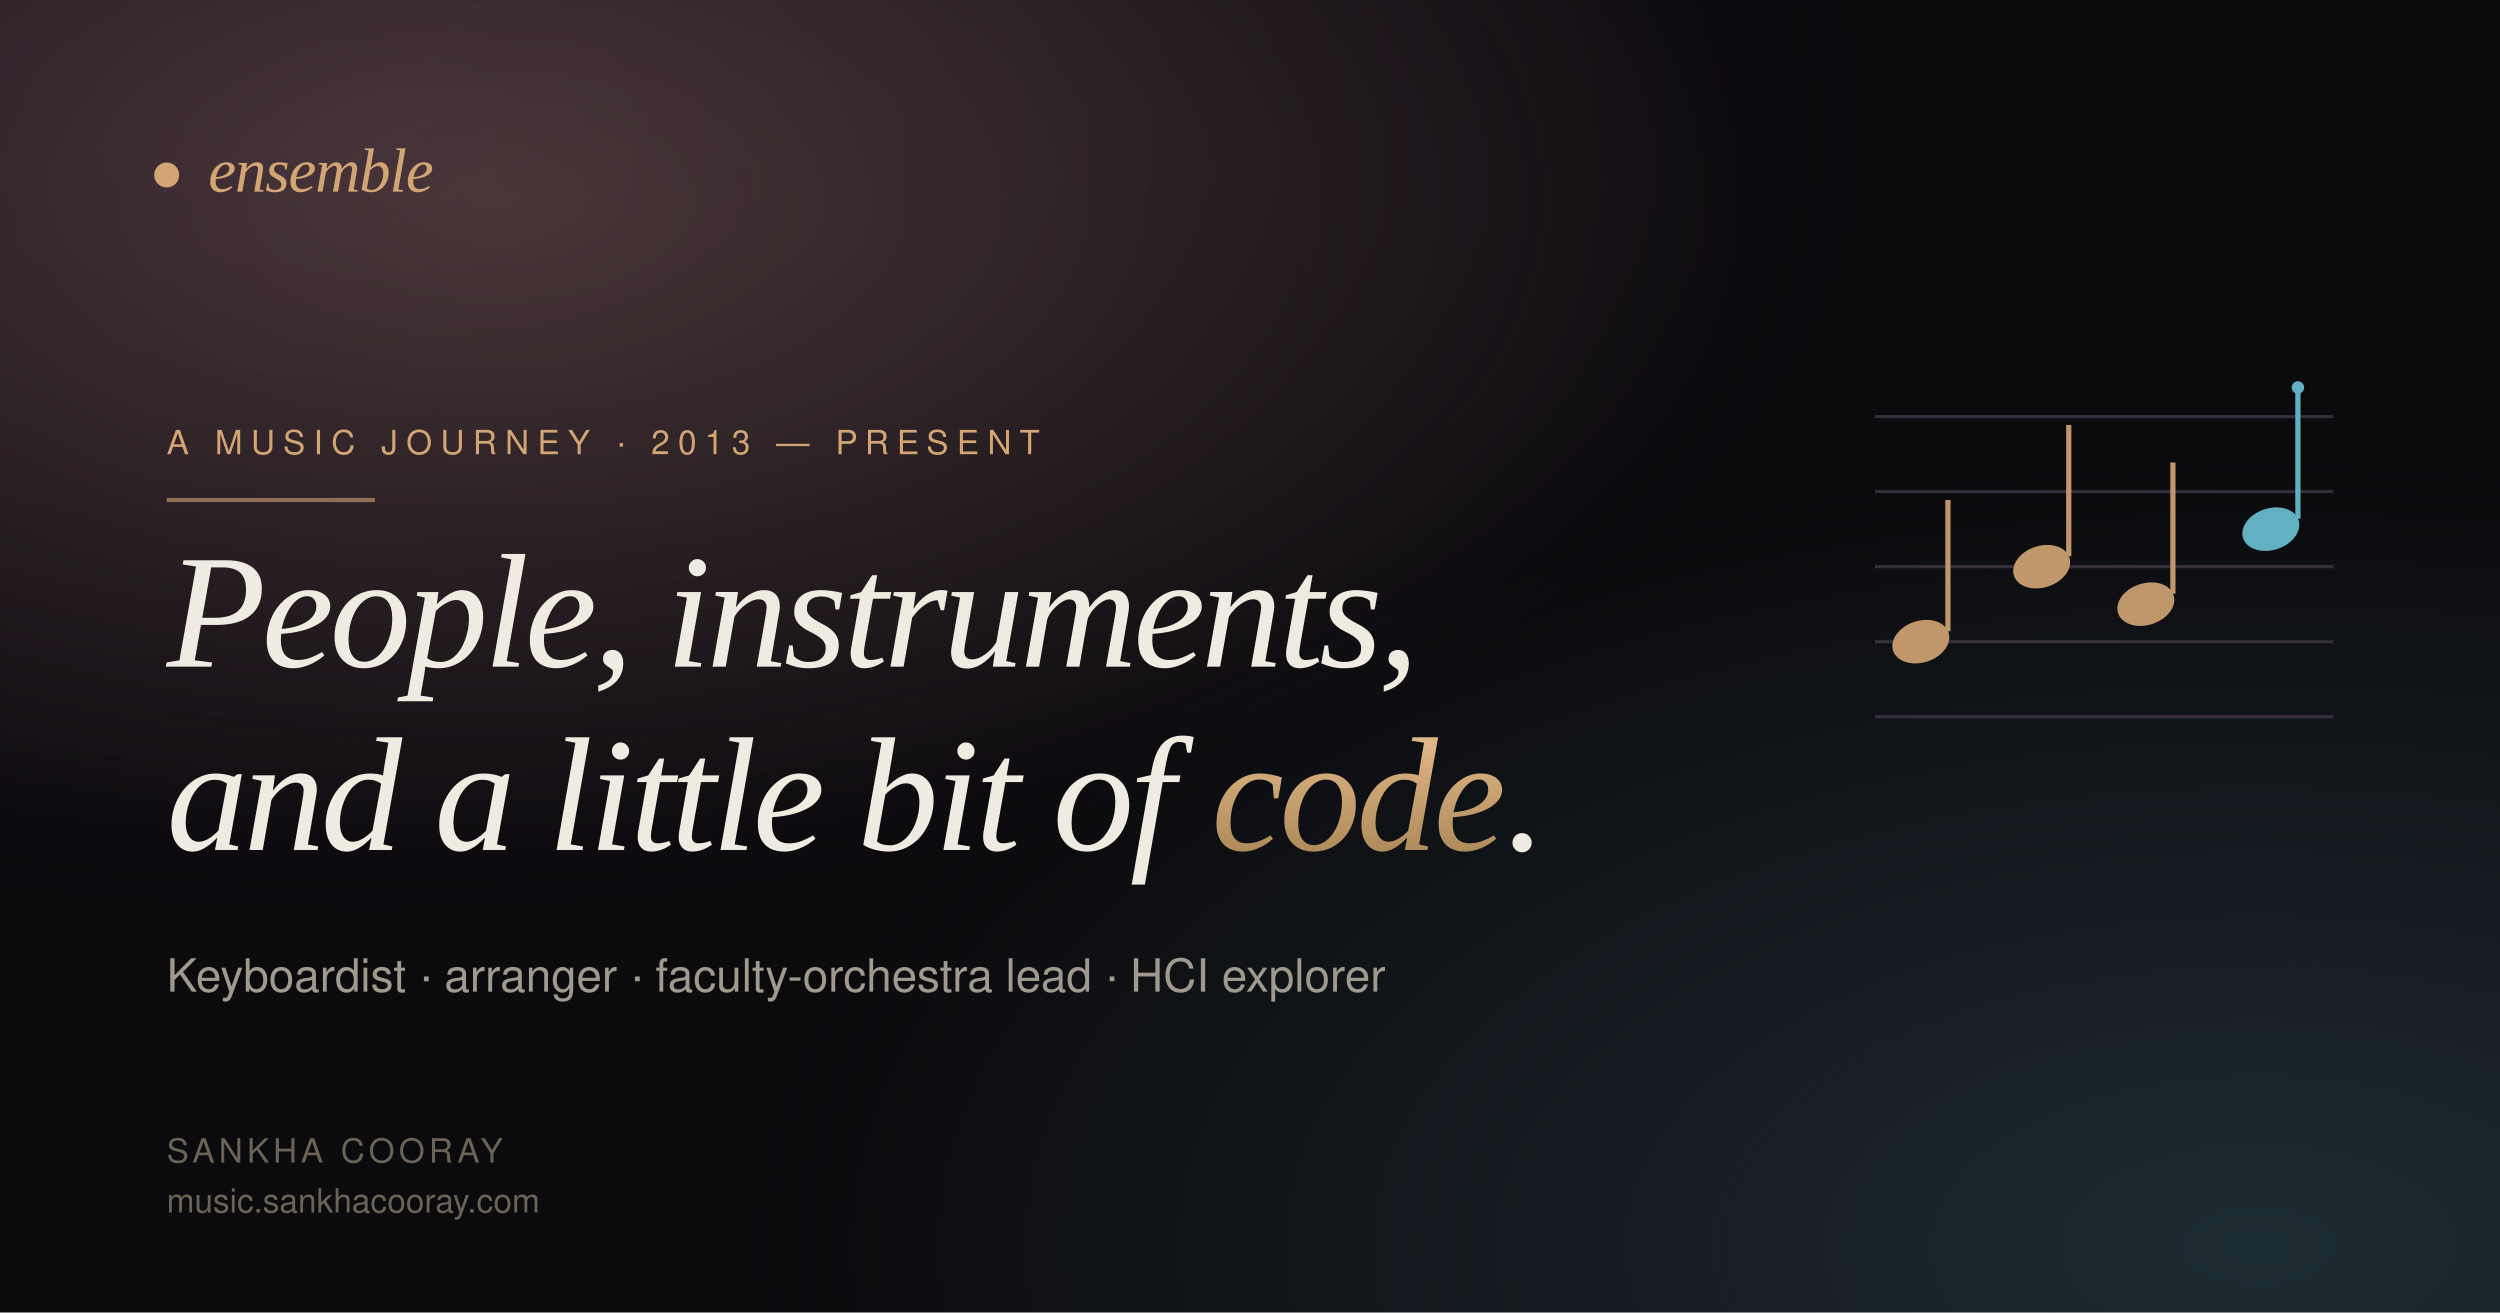
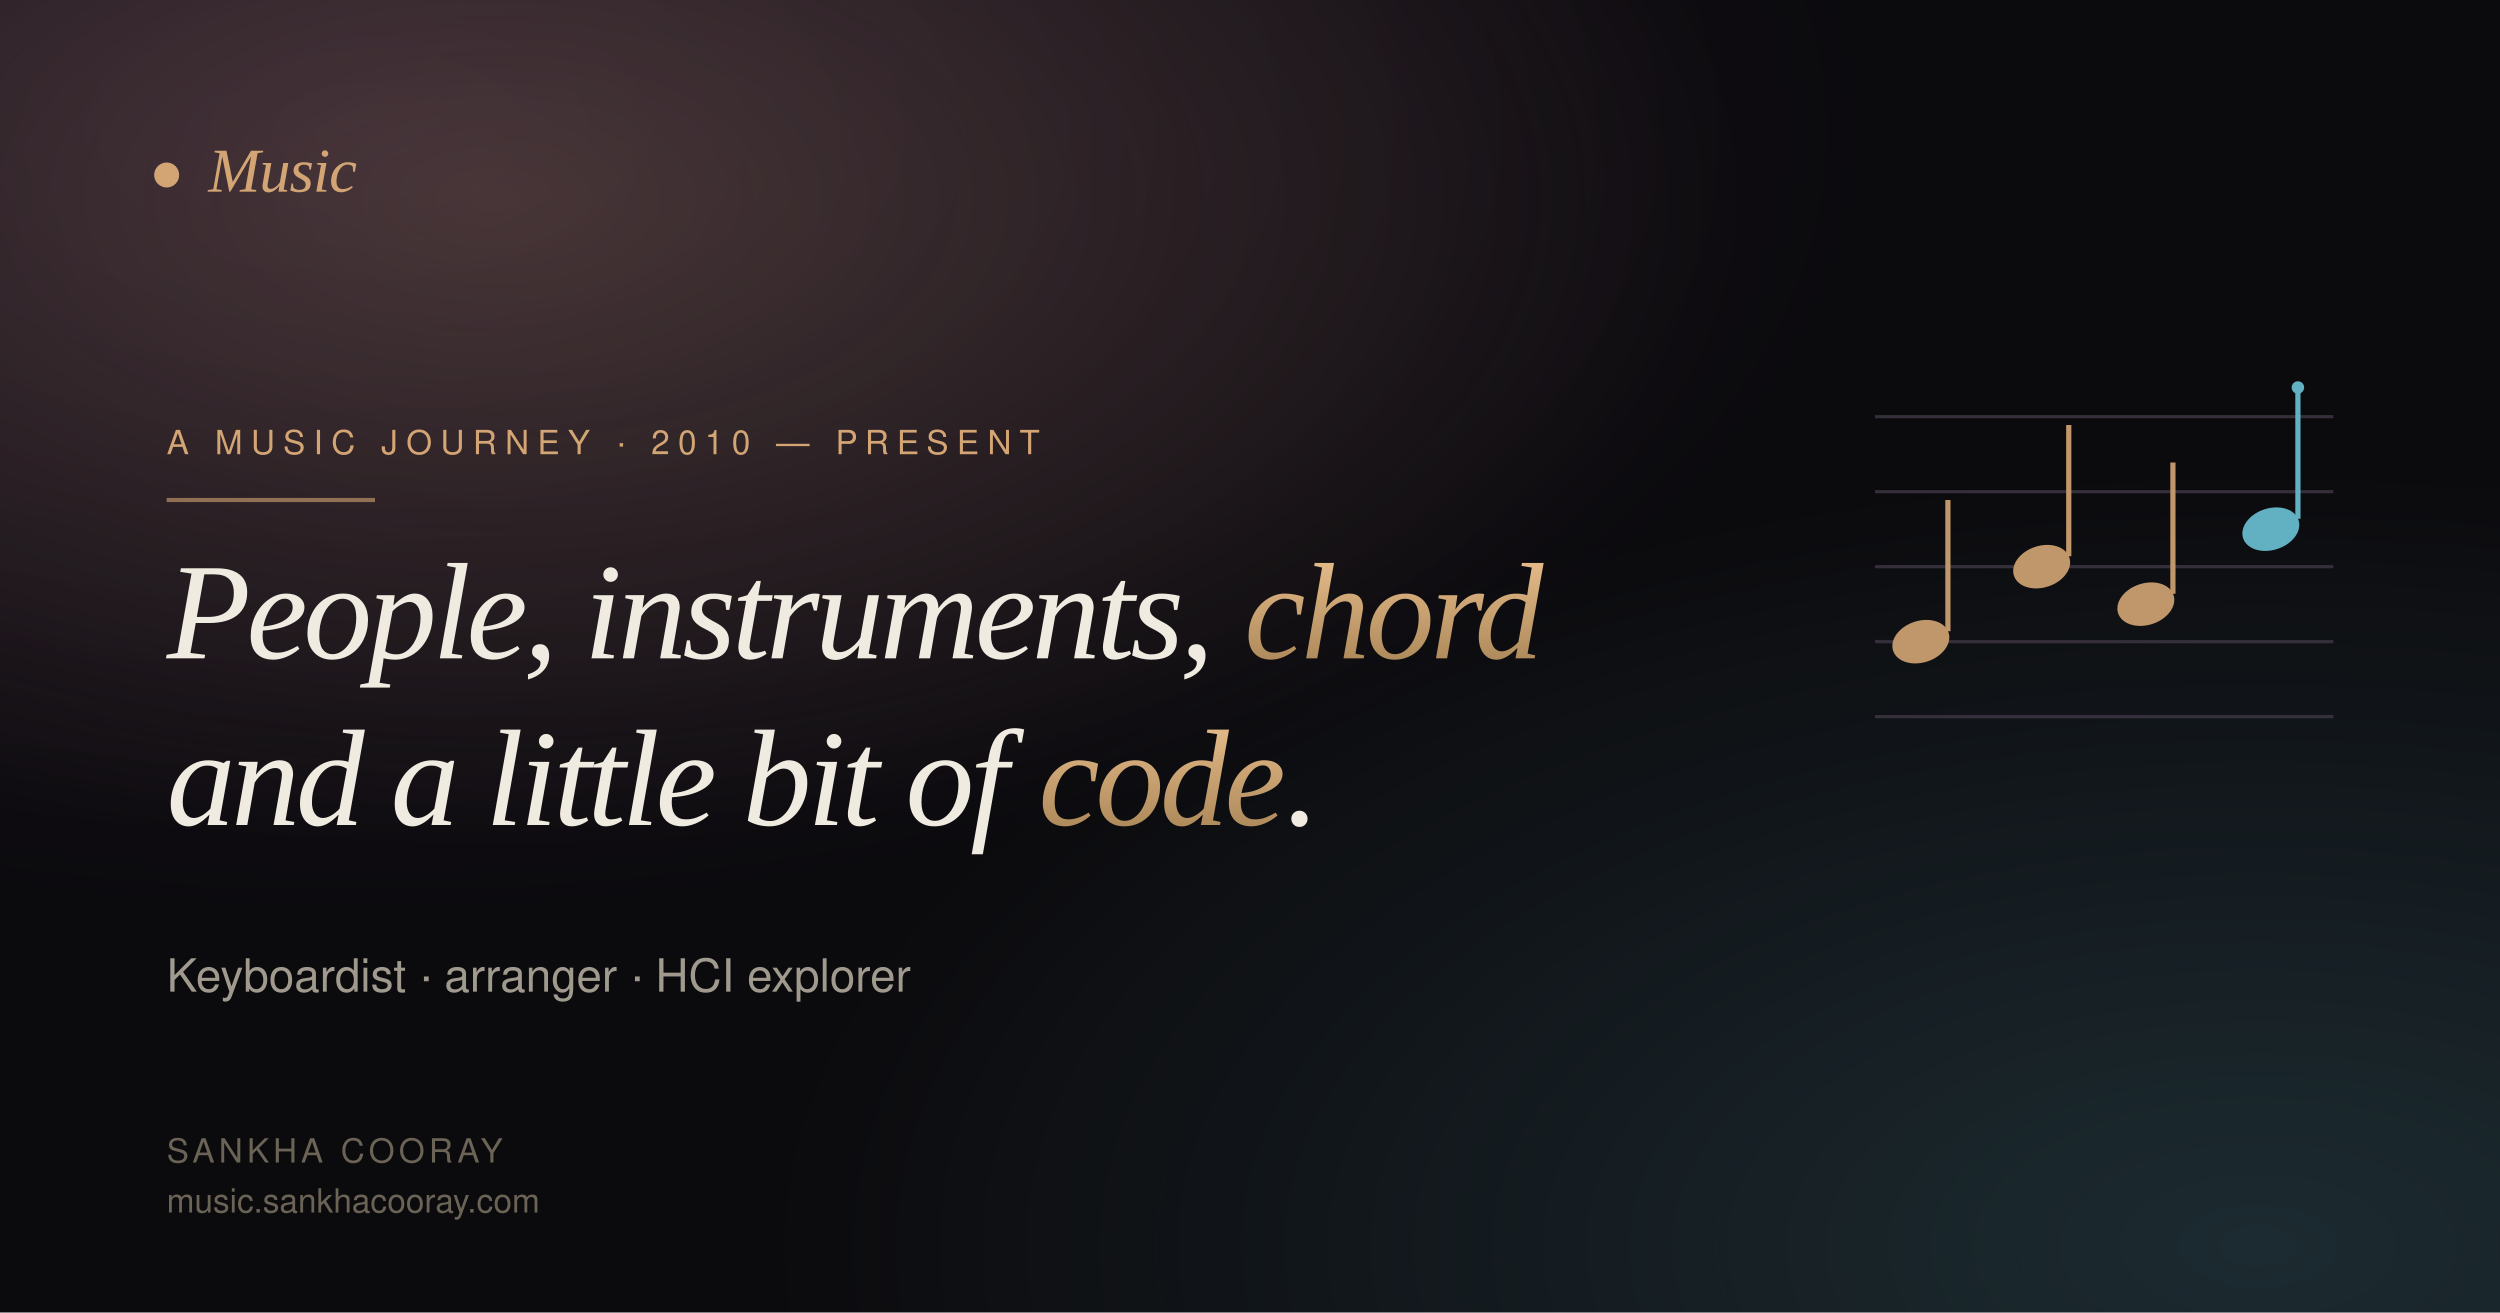
<svg xmlns="http://www.w3.org/2000/svg" viewBox="0 0 1200 630">
  <defs>
    <radialGradient id="bg" cx="0.15" cy="0.1" r="1">
      <stop offset="0" stop-color="#23182a" />
      <stop offset="0.6" stop-color="#0b0a0d" />
    </radialGradient>
    <radialGradient id="cyanglow" cx="0.9" cy="0.95" r="0.6">
      <stop offset="0" stop-color="#6bc3d6" stop-opacity="0.18" />
      <stop offset="1" stop-color="#6bc3d6" stop-opacity="0" />
    </radialGradient>
    <radialGradient id="goldglow" cx="0.2" cy="0.15" r="0.5">
      <stop offset="0" stop-color="#d4a574" stop-opacity="0.22" />
      <stop offset="1" stop-color="#d4a574" stop-opacity="0" />
    </radialGradient>
    <linearGradient id="accent" x1="0" y1="0" x2="0" y2="1">
      <stop offset="0" stop-color="#e3b988" />
      <stop offset="1" stop-color="#a07d4f" />
    </linearGradient>
  </defs>
  <rect width="1200" height="630" fill="url(#bg)" />
  <rect width="1200" height="630" fill="url(#goldglow)" />
  <rect width="1200" height="630" fill="url(#cyanglow)" />
  <g transform="translate(80, 92)">
    <circle cx="0" cy="-8" r="6" fill="#d4a574" />
-     <text x="20" y="0" font-family="Georgia, 'Times New Roman', serif" font-size="30" font-style="italic" fill="#d4a574" letter-spacing="-0.5">ensemble</text>
+     <text x="20" y="0" font-family="Georgia, 'Times New Roman', serif" font-size="30" font-style="italic" fill="#d4a574" letter-spacing="-0.5">Music</text>
  </g>
-   <text x="80" y="218" font-family="-apple-system, BlinkMacSystemFont, 'Segoe UI', Helvetica, Arial, sans-serif" font-size="16" font-weight="500" fill="#d4a574" letter-spacing="4">A MUSIC JOURNEY · 2013 — PRESENT</text>
+   <text x="80" y="218" font-family="-apple-system, BlinkMacSystemFont, 'Segoe UI', Helvetica, Arial, sans-serif" font-size="16" font-weight="500" fill="#d4a574" letter-spacing="4">A MUSIC JOURNEY · 2010 — PRESENT</text>
  <g font-family="Georgia, 'Times New Roman', serif" fill="#f0ebe0">
-     <text x="80" y="320" font-size="78" font-style="italic" letter-spacing="-2">People, instruments,</text>
-     <text x="80" y="408" font-size="78" font-style="italic" letter-spacing="-2">and a little bit of <tspan fill="url(#accent)">code</tspan>.</text>
+     <text x="80" y="316" font-size="66" font-style="italic" letter-spacing="-2">People, instruments, <tspan fill="url(#accent)">chord</tspan>
+     </text>
+     <text x="80" y="396" font-size="66" font-style="italic" letter-spacing="-2">and a little bit of <tspan fill="url(#accent)">code</tspan>.</text>
  </g>
-   <text x="80" y="476" font-family="-apple-system, BlinkMacSystemFont, 'Segoe UI', Helvetica, Arial, sans-serif" font-size="22" font-weight="400" fill="#a09a8e">Keyboardist · arranger · faculty-orchestra lead · HCI explorer</text>
+   <text x="80" y="476" font-family="-apple-system, BlinkMacSystemFont, 'Segoe UI', Helvetica, Arial, sans-serif" font-size="22" font-weight="400" fill="#a09a8e">Keyboardist · arranger · HCI explorer</text>
  <g font-family="-apple-system, BlinkMacSystemFont, 'Segoe UI', Helvetica, Arial, sans-serif">
    <text x="80" y="558" font-size="16" fill="#6a6356" letter-spacing="2">SANKHA COORAY</text>
    <text x="80" y="582" font-size="16" fill="#6a6356">music.sankhacooray.com</text>
  </g>
  <g transform="translate(900, 200)" opacity="0.9">
    <g stroke="#3a3340" stroke-width="1.5">
      <line x1="0" y1="0" x2="220" y2="0" />
      <line x1="0" y1="36" x2="220" y2="36" />
      <line x1="0" y1="72" x2="220" y2="72" />
      <line x1="0" y1="108" x2="220" y2="108" />
      <line x1="0" y1="144" x2="220" y2="144" />
    </g>
    <ellipse cx="22" cy="108" rx="14" ry="10" fill="#d4a574" transform="rotate(-18 22 108)" />
    <line x1="35" y1="103" x2="35" y2="40" stroke="#d4a574" stroke-width="2.5" />
    <ellipse cx="80" cy="72" rx="14" ry="10" fill="#d4a574" transform="rotate(-18 80 72)" />
    <line x1="93" y1="67" x2="93" y2="4" stroke="#d4a574" stroke-width="2.5" />
    <ellipse cx="130" cy="90" rx="14" ry="10" fill="#d4a574" transform="rotate(-18 130 90)" />
    <line x1="143" y1="85" x2="143" y2="22" stroke="#d4a574" stroke-width="2.5" />
    <ellipse cx="190" cy="54" rx="14" ry="10" fill="#6bc3d6" transform="rotate(-18 190 54)" />
    <line x1="203" y1="49" x2="203" y2="-14" stroke="#6bc3d6" stroke-width="2.5" />
    <circle cx="203" cy="-14" r="3" fill="#6bc3d6" />
  </g>
  <line x1="80" y1="240" x2="180" y2="240" stroke="#d4a574" stroke-width="2" opacity="0.6" />
</svg>
